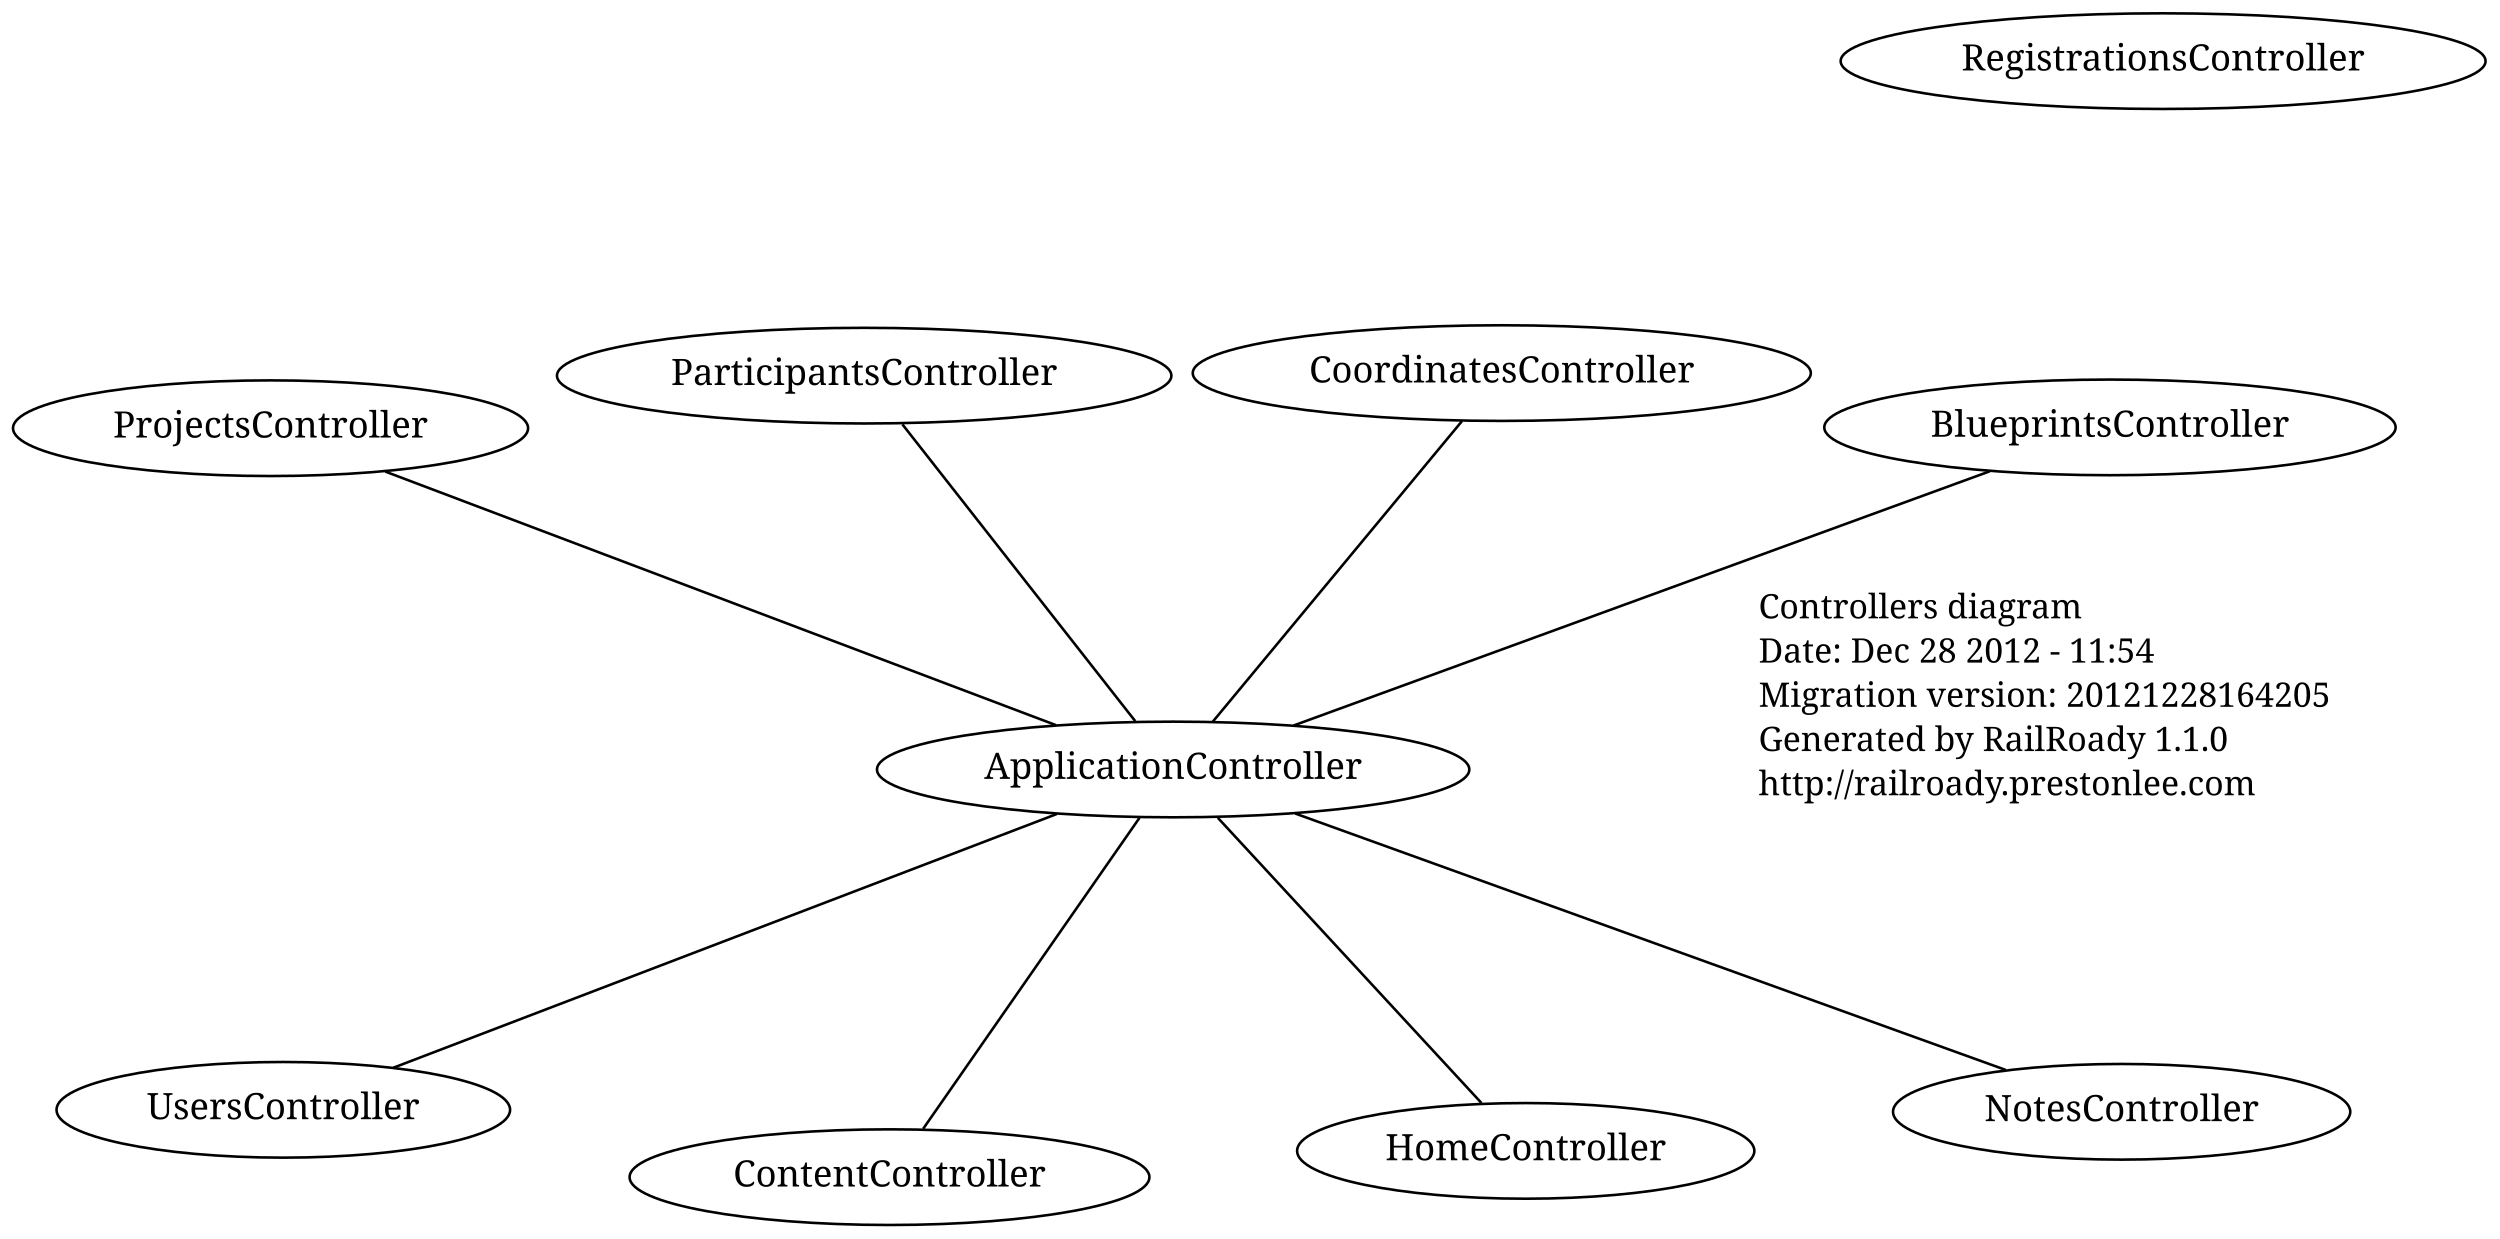
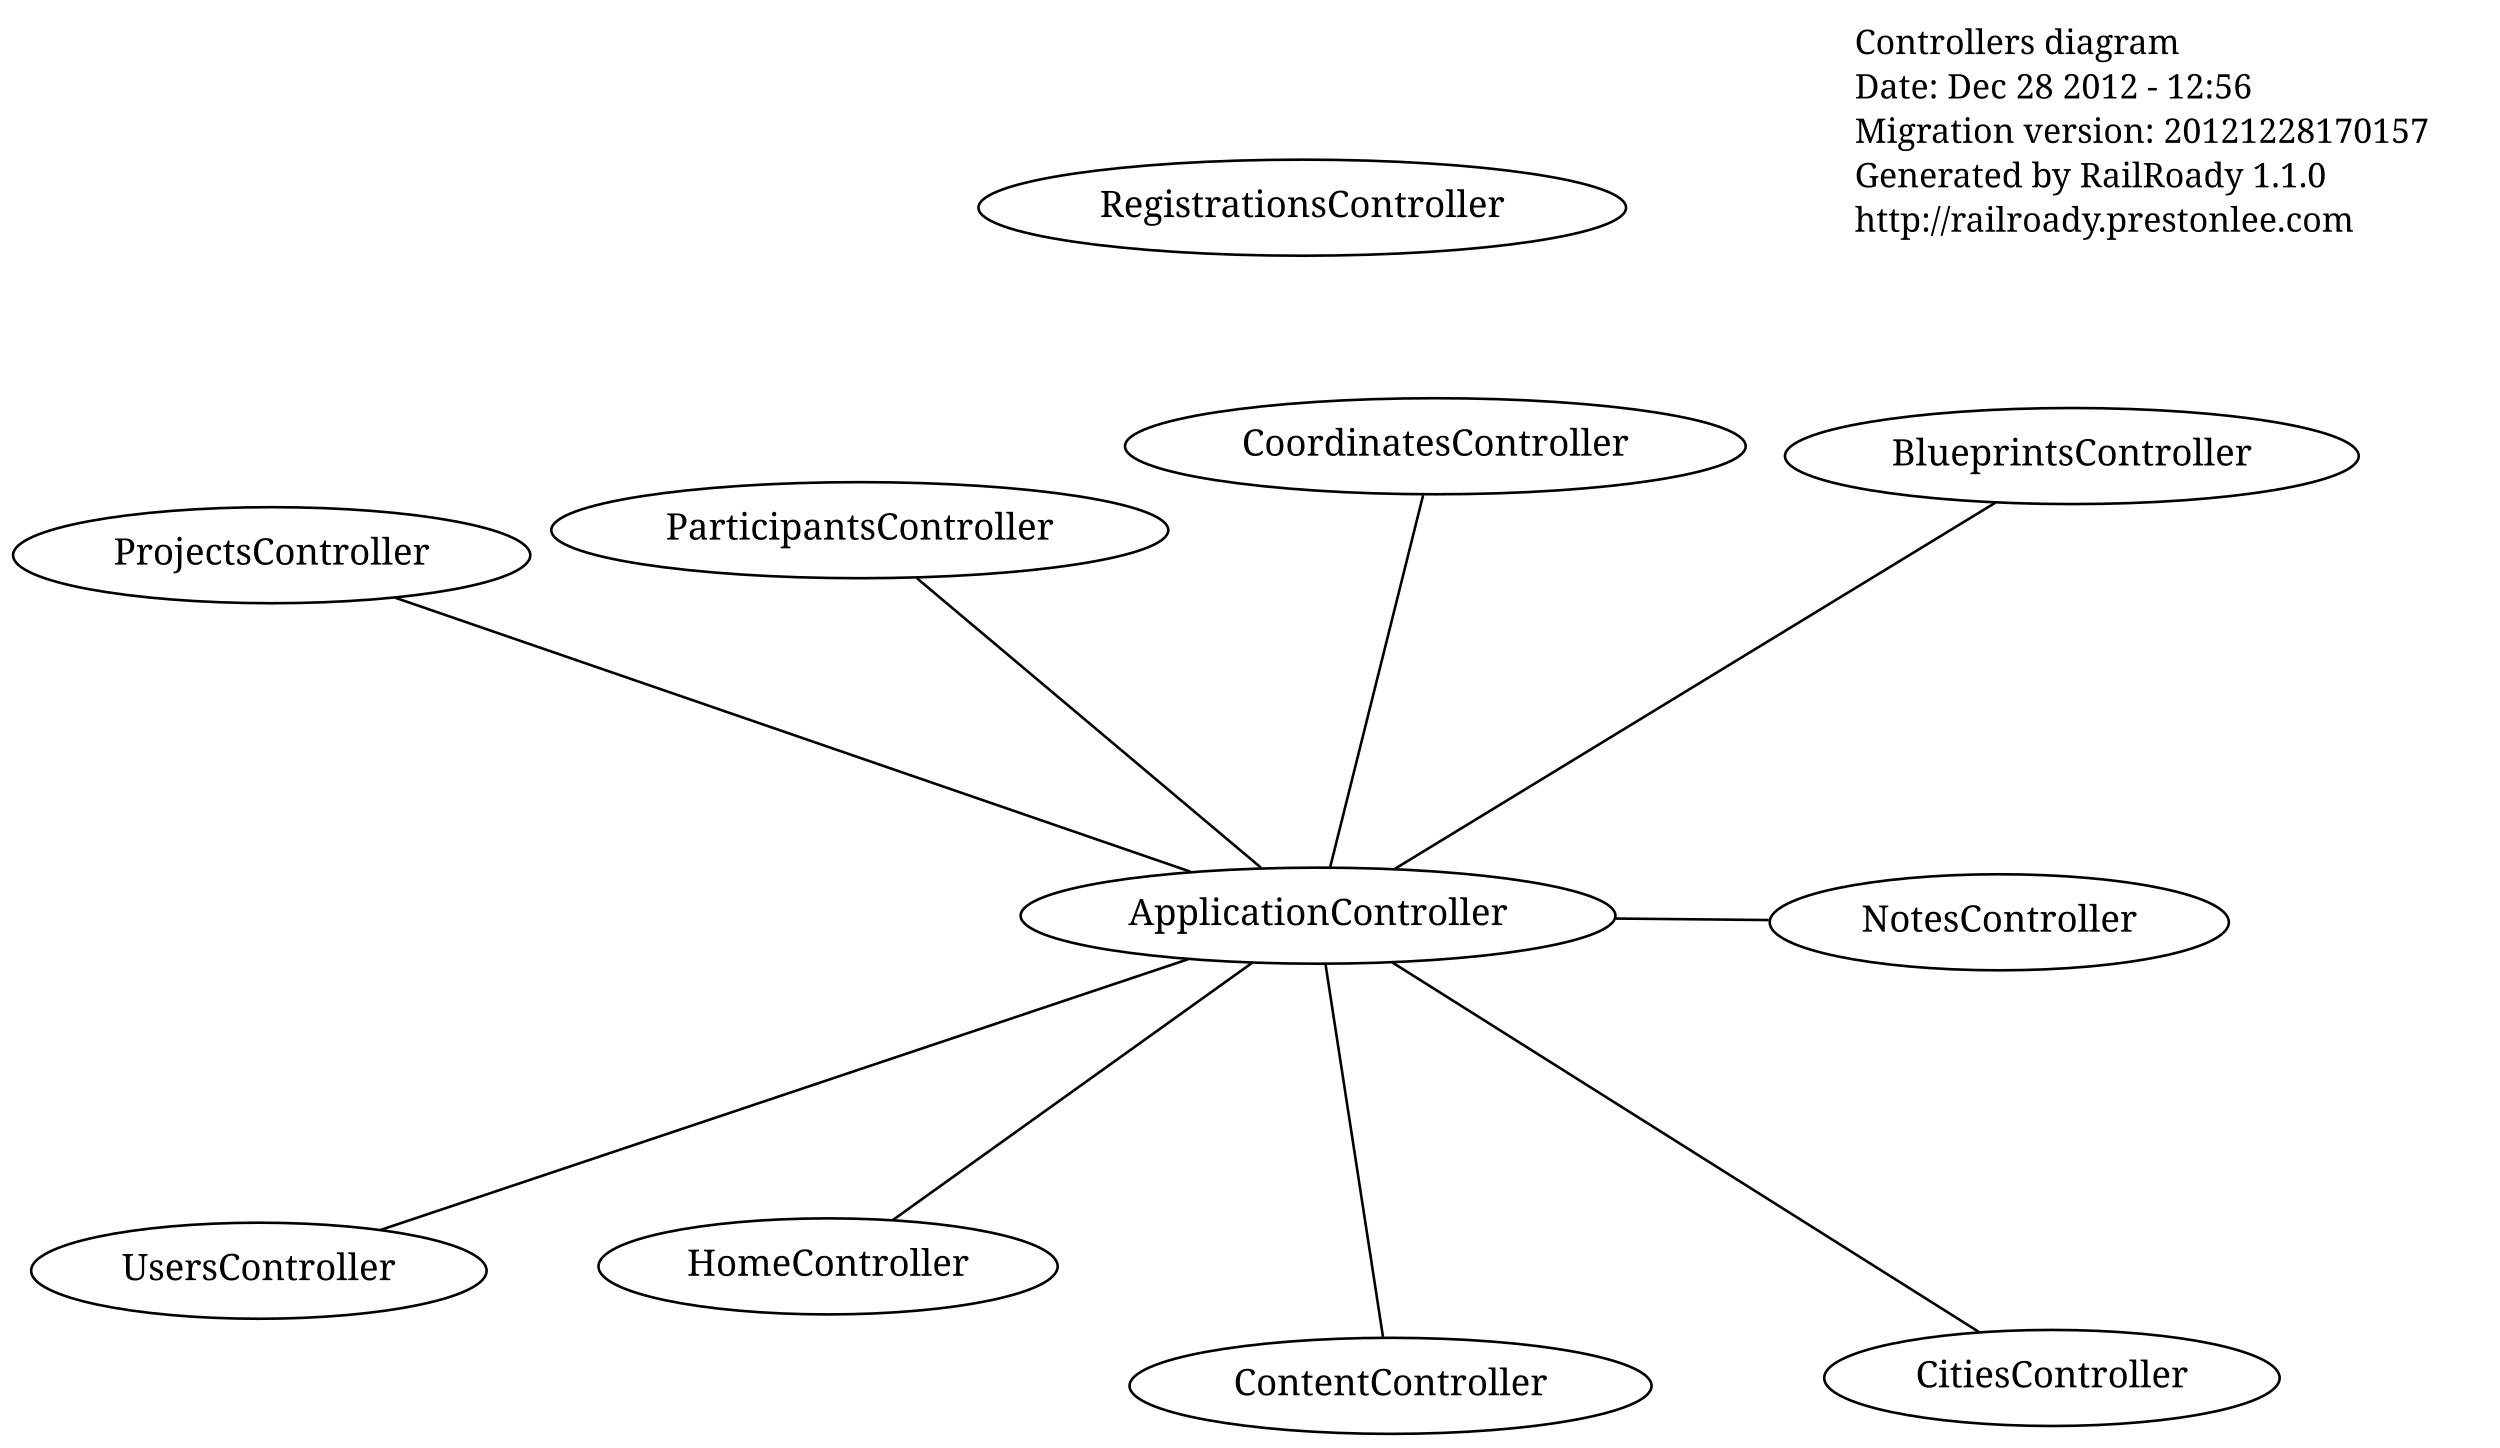
- <svg xmlns="http://www.w3.org/2000/svg" width="961pt" height="476pt" viewBox="0.00 0.00 961.00 476.00">
-   <g id="graph1" class="graph" transform="scale(1 1) rotate(0) translate(4 472)">
-     <polygon fill="white" stroke="white" points="-4,5 -4,-472 958,-472 958,5 -4,5" />
+ <svg xmlns="http://www.w3.org/2000/svg" width="957pt" height="554pt" viewBox="0.00 0.00 957.00 554.00">
+   <g id="graph1" class="graph" transform="scale(1 1) rotate(0) translate(4 550)">
+     <polygon fill="white" stroke="white" points="-4,5 -4,-550 954,-550 954,5 -4,5" />
    <g id="node1" class="node">
-       <text text-anchor="start" x="672" y="-234.3" font-family="Times Roman,serif" font-size="13.00">Controllers diagram</text>
-       <text text-anchor="start" x="672" y="-217.3" font-family="Times Roman,serif" font-size="13.00">Date: Dec 28 2012 - 11:54</text>
-       <text text-anchor="start" x="672" y="-200.3" font-family="Times Roman,serif" font-size="13.00">Migration version: 20121228164205</text>
-       <text text-anchor="start" x="672" y="-183.3" font-family="Times Roman,serif" font-size="13.00">Generated by RailRoady 1.1.0</text>
-       <text text-anchor="start" x="672" y="-166.3" font-family="Times Roman,serif" font-size="13.00">http://railroady.prestonlee.com</text>
+       <text text-anchor="start" x="706" y="-529.3" font-family="Times Roman,serif" font-size="13.00">Controllers diagram</text>
+       <text text-anchor="start" x="706" y="-512.3" font-family="Times Roman,serif" font-size="13.00">Date: Dec 28 2012 - 12:56</text>
+       <text text-anchor="start" x="706" y="-495.3" font-family="Times Roman,serif" font-size="13.00">Migration version: 20121228170157</text>
+       <text text-anchor="start" x="706" y="-478.3" font-family="Times Roman,serif" font-size="13.00">Generated by RailRoady 1.1.0</text>
+       <text text-anchor="start" x="706" y="-461.3" font-family="Times Roman,serif" font-size="13.00">http://railroady.prestonlee.com</text>
    </g>
    <g id="node2" class="node">
-       <ellipse fill="none" stroke="black" cx="827.5" cy="-448.5" rx="123.951" ry="18.385" />
-       <text text-anchor="middle" x="827.5" y="-444.9" font-family="Times Roman,serif" font-size="14.00">RegistrationsController</text>
+       <ellipse fill="none" stroke="black" cx="494.5" cy="-470.5" rx="123.951" ry="18.385" />
+       <text text-anchor="middle" x="494.5" y="-466.9" font-family="Times Roman,serif" font-size="14.00">RegistrationsController</text>
    </g>
    <g id="node3" class="node">
-       <ellipse fill="none" stroke="black" cx="100" cy="-307.399" rx="98.995" ry="18.385" />
-       <text text-anchor="middle" x="100" y="-303.799" font-family="Times Roman,serif" font-size="14.00">ProjectsController</text>
+       <ellipse fill="none" stroke="black" cx="100" cy="-337.471" rx="98.995" ry="18.385" />
+       <text text-anchor="middle" x="100" y="-333.871" font-family="Times Roman,serif" font-size="14.00">ProjectsController</text>
    </g>
    <g id="node4" class="node">
-       <ellipse fill="none" stroke="black" cx="807.067" cy="-307.713" rx="109.81" ry="18.385" />
-       <text text-anchor="middle" x="807.067" y="-304.113" font-family="Times Roman,serif" font-size="14.00">BlueprintsController</text>
+       <ellipse fill="none" stroke="black" cx="789.104" cy="-375.426" rx="109.81" ry="18.385" />
+       <text text-anchor="middle" x="789.104" y="-371.826" font-family="Times Roman,serif" font-size="14.00">BlueprintsController</text>
    </g>
    <g id="node5" class="node">
-       <ellipse fill="none" stroke="black" cx="337.927" cy="-19.5" rx="99.91" ry="18.385" />
-       <text text-anchor="middle" x="337.927" y="-15.9" font-family="Times Roman,serif" font-size="14.00">ContentController</text>
+       <ellipse fill="none" stroke="black" cx="528.303" cy="-19.5" rx="99.91" ry="18.385" />
+       <text text-anchor="middle" x="528.303" y="-15.9" font-family="Times Roman,serif" font-size="14.00">ContentController</text>
    </g>
    <g id="node6" class="node">
-       <ellipse fill="none" stroke="black" cx="446.96" cy="-176.212" rx="113.844" ry="18.385" />
-       <text text-anchor="middle" x="446.96" y="-172.612" font-family="Times Roman,serif" font-size="14.00">ApplicationController</text>
+       <ellipse fill="none" stroke="black" cx="500.542" cy="-199.479" rx="113.844" ry="18.385" />
+       <text text-anchor="middle" x="500.542" y="-195.879" font-family="Times Roman,serif" font-size="14.00">ApplicationController</text>
    </g>
    <g id="edge2" class="edge">
-       <path fill="none" stroke="black" d="M401.957,-193.228C335.123,-218.498 210.411,-265.652 144.102,-290.724" />
+       <path fill="none" stroke="black" d="M451.828,-216.262C374.375,-242.945 224.091,-294.72 147.443,-321.127" />
    </g>
    <g id="edge4" class="edge">
-       <path fill="none" stroke="black" d="M493.3,-193.134C562.446,-218.384 691.863,-265.643 760.904,-290.855" />
+       <path fill="none" stroke="black" d="M530.067,-217.482C585.513,-251.289 704.587,-323.893 759.836,-357.58" />
    </g>
    <g id="edge6" class="edge">
-       <path fill="none" stroke="black" d="M434.024,-157.619C413.04,-127.459 371.819,-68.213 350.845,-38.068" />
+       <path fill="none" stroke="black" d="M503.408,-180.896C508.728,-146.408 520.072,-72.867 525.411,-38.252" />
    </g>
    <g id="node7" class="node">
-       <ellipse fill="none" stroke="black" cx="573.287" cy="-328.585" rx="118.794" ry="18.385" />
-       <text text-anchor="middle" x="573.287" y="-324.985" font-family="Times Roman,serif" font-size="14.00">CoordinatesController</text>
+       <ellipse fill="none" stroke="black" cx="545.452" cy="-379.177" rx="118.794" ry="18.385" />
+       <text text-anchor="middle" x="545.452" y="-375.577" font-family="Times Roman,serif" font-size="14.00">CoordinatesController</text>
    </g>
    <g id="edge8" class="edge">
-       <path fill="none" stroke="black" d="M462.198,-194.592C486.479,-223.879 533.68,-280.813 557.995,-310.14" />
+       <path fill="none" stroke="black" d="M505.179,-218.033C513.785,-252.468 532.136,-325.894 540.773,-360.455" />
    </g>
    <g id="node8" class="node">
-       <ellipse fill="none" stroke="black" cx="328.191" cy="-327.598" rx="118.087" ry="18.385" />
-       <text text-anchor="middle" x="328.191" y="-323.998" font-family="Times Roman,serif" font-size="14.00">ParticipantsController</text>
+       <ellipse fill="none" stroke="black" cx="325.133" cy="-347.049" rx="118.087" ry="18.385" />
+       <text text-anchor="middle" x="325.133" y="-343.449" font-family="Times Roman,serif" font-size="14.00">ParticipantsController</text>
    </g>
    <g id="edge10" class="edge">
-       <path fill="none" stroke="black" d="M432.397,-194.775C409.602,-223.83 365.741,-279.735 342.873,-308.883" />
+       <path fill="none" stroke="black" d="M478.681,-217.871C444.976,-246.226 380.698,-300.303 346.993,-328.658" />
    </g>
    <g id="node9" class="node">
-       <ellipse fill="none" stroke="black" cx="104.899" cy="-45.387" rx="87.18" ry="18.385" />
-       <text text-anchor="middle" x="104.899" y="-41.787" font-family="Times Roman,serif" font-size="14.00">UsersController</text>
+       <ellipse fill="none" stroke="black" cx="95.093" cy="-63.565" rx="87.18" ry="18.385" />
+       <text text-anchor="middle" x="95.093" y="-59.965" font-family="Times Roman,serif" font-size="14.00">UsersController</text>
    </g>
    <g id="edge12" class="edge">
-       <path fill="none" stroke="black" d="M402.242,-159.109C335.871,-133.724 212.161,-86.41 147.209,-61.569" />
+       <path fill="none" stroke="black" d="M450.826,-182.814C371.846,-156.338 218.79,-105.031 141.764,-79.21" />
    </g>
    <g id="node10" class="node">
-       <ellipse fill="none" stroke="black" cx="811.555" cy="-44.626" rx="87.889" ry="18.385" />
-       <text text-anchor="middle" x="811.555" y="-41.026" font-family="Times Roman,serif" font-size="14.00">NotesController</text>
+       <ellipse fill="none" stroke="black" cx="761.324" cy="-196.951" rx="87.889" ry="18.385" />
+       <text text-anchor="middle" x="761.324" y="-193.351" font-family="Times Roman,serif" font-size="14.00">NotesController</text>
    </g>
    <g id="edge14" class="edge">
-       <path fill="none" stroke="black" d="M493.878,-159.279C564.654,-133.735 697.802,-85.68 767.099,-60.67" />
+       <path fill="none" stroke="black" d="M614.545,-198.374C634.144,-198.184 654.245,-197.989 673.038,-197.807" />
    </g>
    <g id="node11" class="node">
-       <ellipse fill="none" stroke="black" cx="582.485" cy="-29.601" rx="87.889" ry="18.385" />
-       <text text-anchor="middle" x="582.485" y="-26.001" font-family="Times Roman,serif" font-size="14.00">HomeController</text>
+       <ellipse fill="none" stroke="black" cx="312.982" cy="-65.226" rx="87.889" ry="18.385" />
+       <text text-anchor="middle" x="312.982" y="-61.626" font-family="Times Roman,serif" font-size="14.00">HomeController</text>
    </g>
    <g id="edge16" class="edge">
-       <path fill="none" stroke="black" d="M464.124,-157.643C490.193,-129.442 539.474,-76.13 565.46,-48.019" />
+       <path fill="none" stroke="black" d="M475.246,-181.373C439.249,-155.607 373.652,-108.653 337.876,-83.045" />
+     </g>
+     <g id="node12" class="node">
+       <ellipse fill="none" stroke="black" cx="781.477" cy="-22.52" rx="87.18" ry="18.385" />
+       <text text-anchor="middle" x="781.477" y="-18.92" font-family="Times Roman,serif" font-size="14.00">CitiesController</text>
+     </g>
+     <g id="edge18" class="edge">
+       <path fill="none" stroke="black" d="M529.025,-181.538C583.01,-147.533 699.617,-74.083 753.336,-40.246" />
    </g>
  </g>
</svg>
